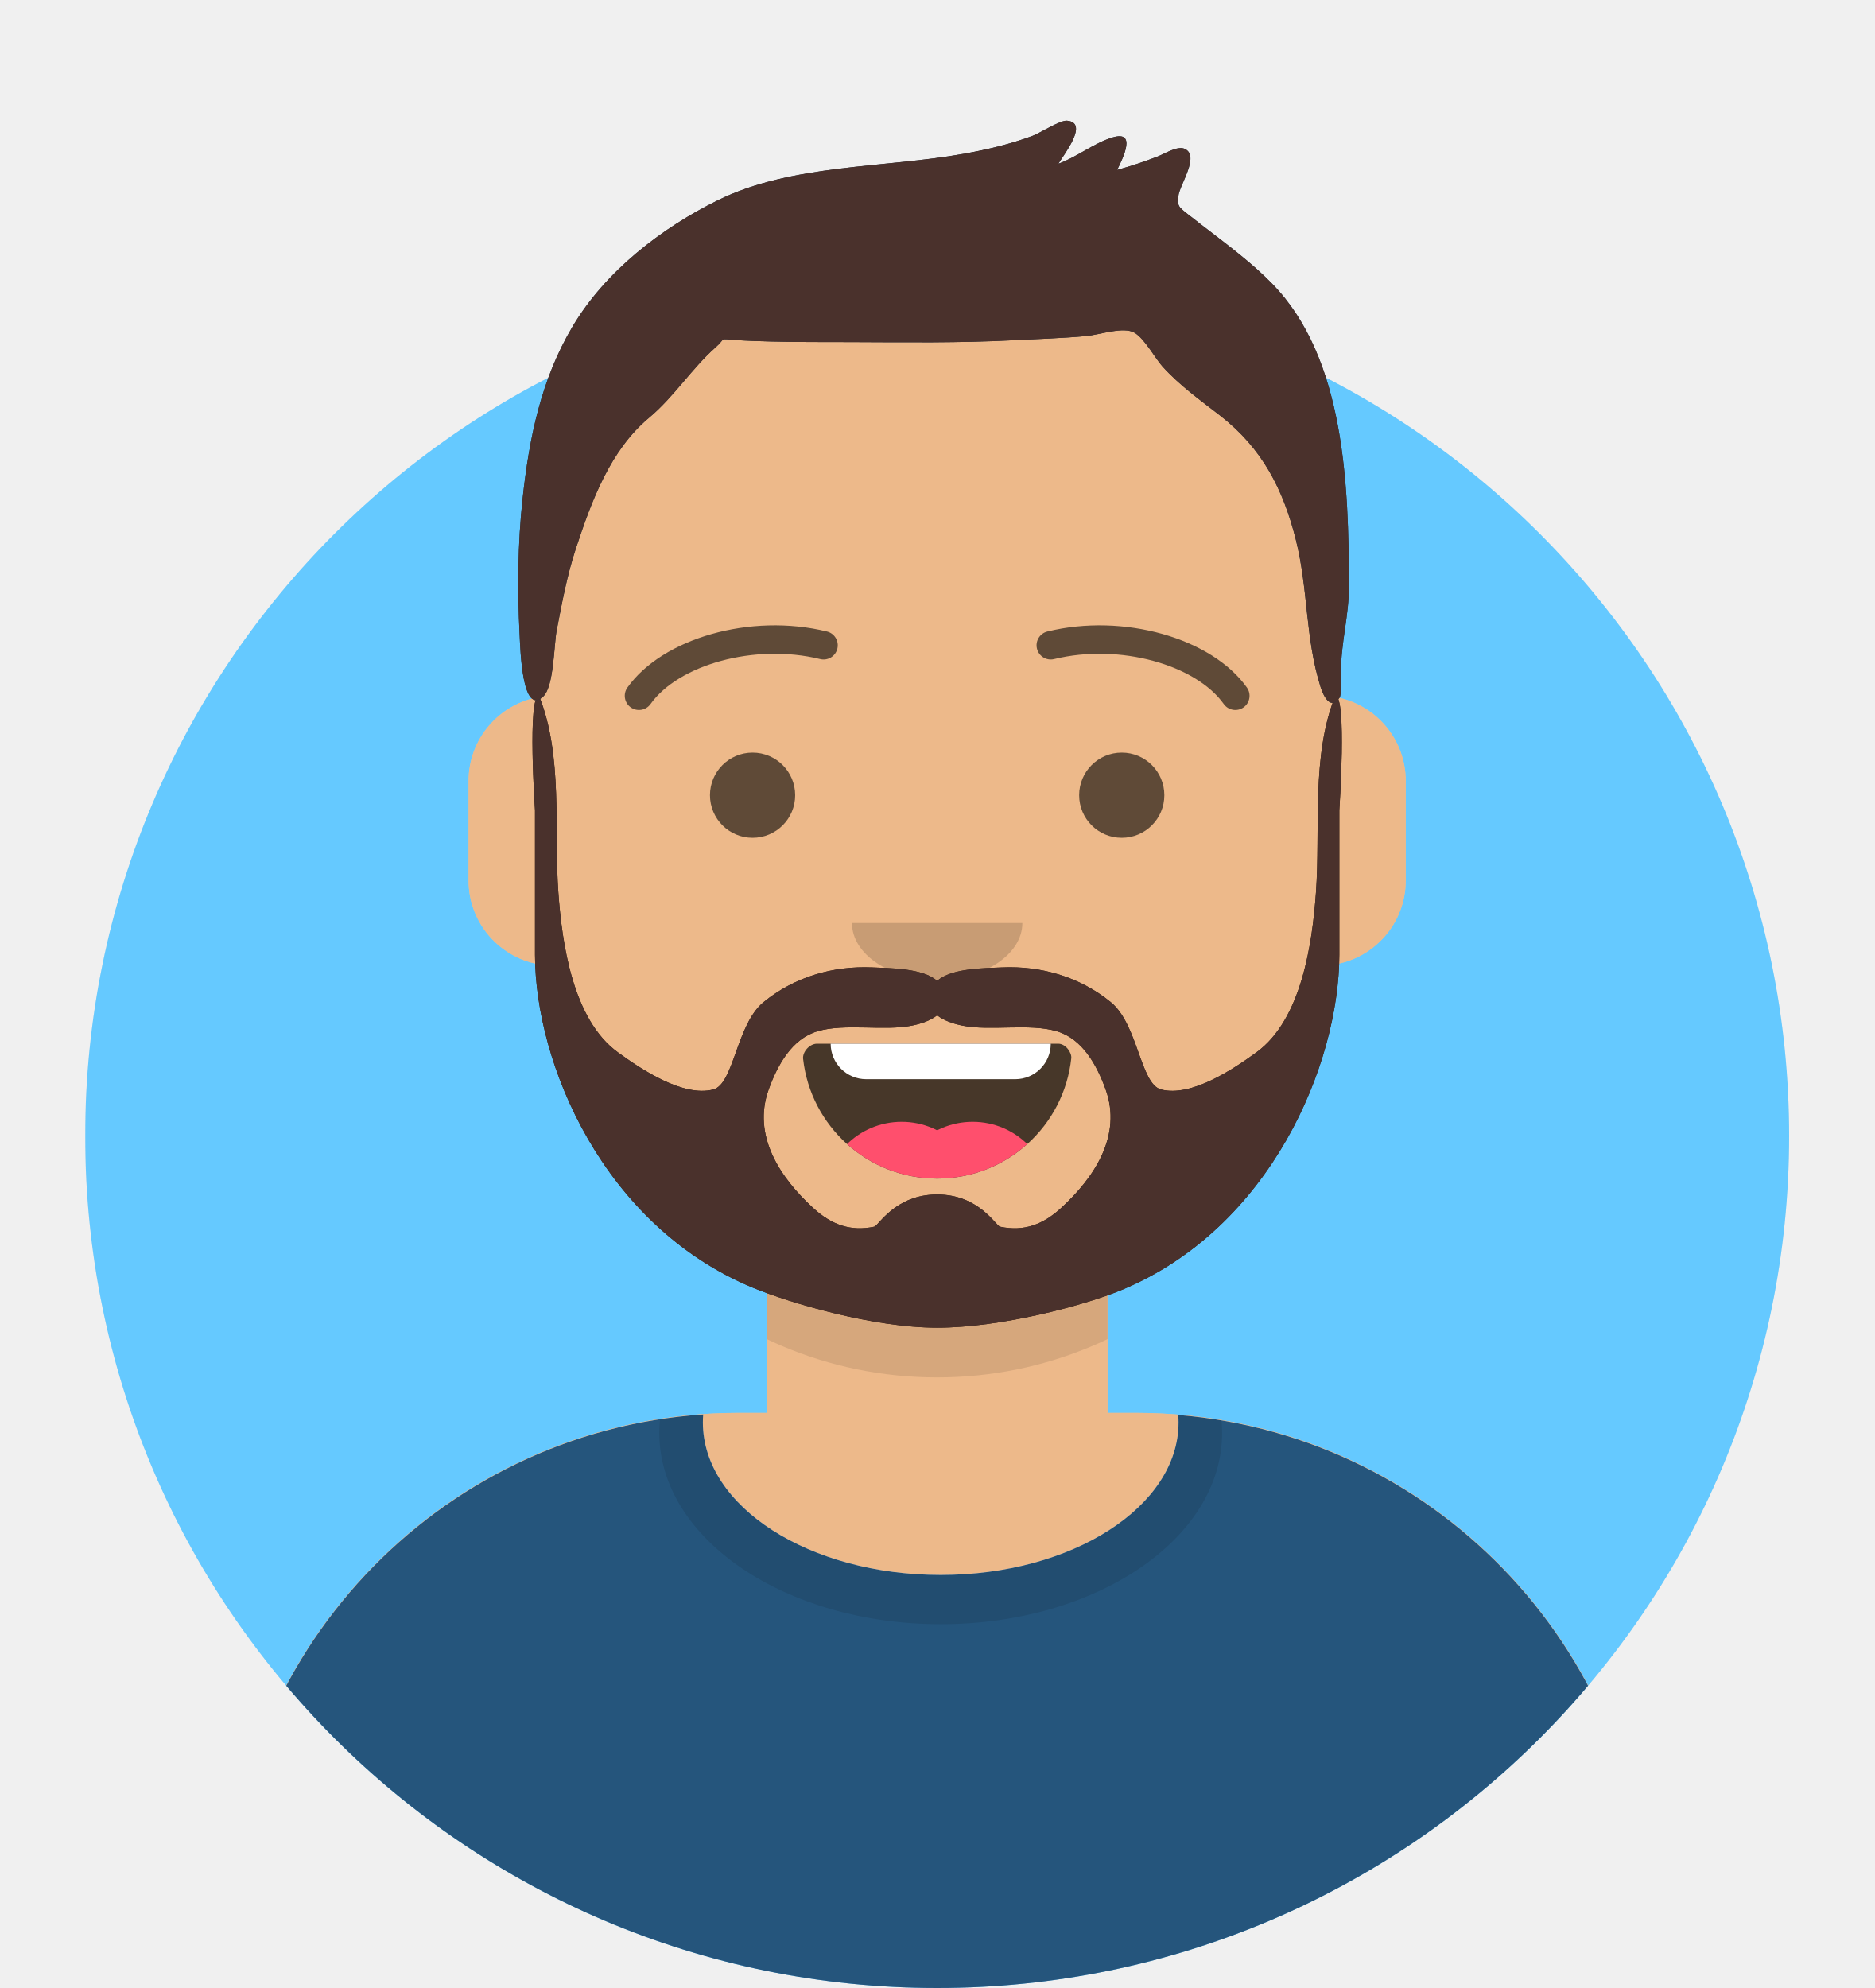
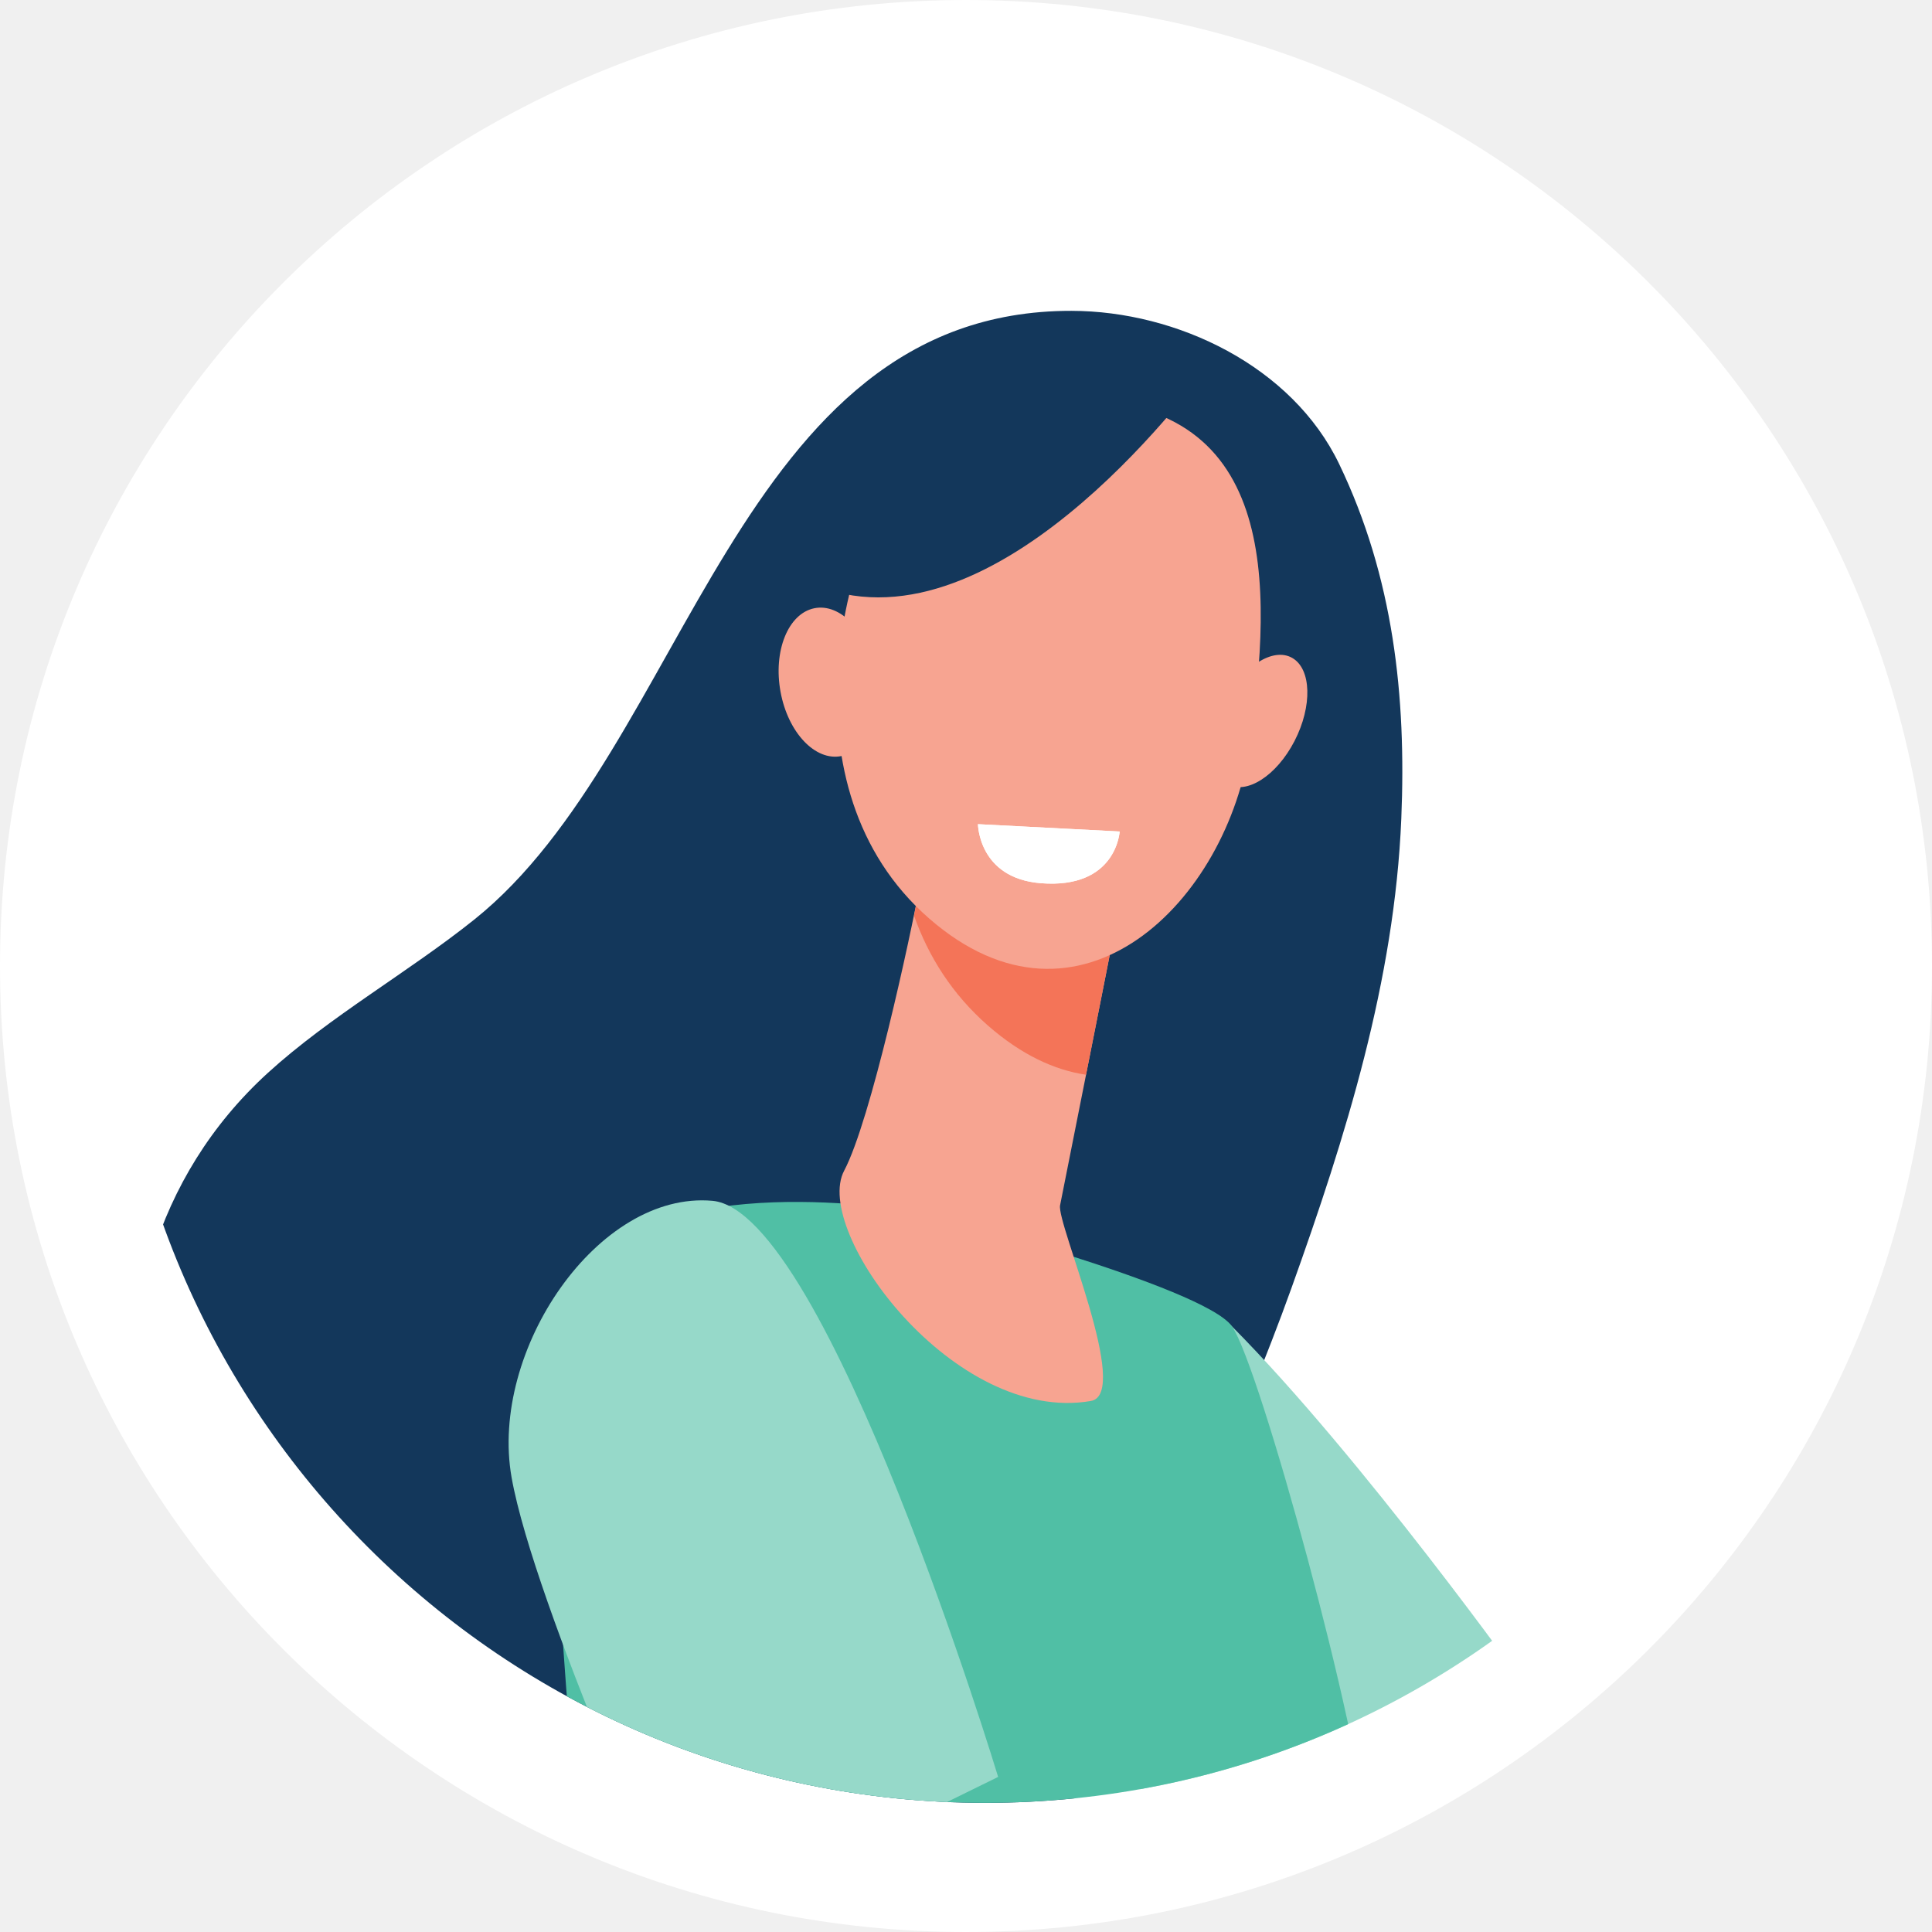
- <svg xmlns="http://www.w3.org/2000/svg" xmlns:xlink="http://www.w3.org/1999/xlink" width="264px" height="280px" viewBox="0 0 264 280" version="1.1">
+ <svg xmlns="http://www.w3.org/2000/svg" viewBox="0 0 400 400" width="400" height="400" preserveAspectRatio="xMidYMid meet" style="width: 100%; height: 100%; transform: translate3d(0px, 0px, 0px); content-visibility: visible;" id="Female Avatar">
  <defs>
-     <circle id="react-path-1" cx="120" cy="120" r="120" />
-     <path d="M12,160 C12,226.274 65.726,280 132,280 C198.274,280 252,226.274 252,160 L264,160 L264,-1.42108547e-14 L-3.19744231e-14,-1.42108547e-14 L-3.19744231e-14,160 L12,160 Z" id="react-path-2" />
-     <path d="M124,144.611 L124,163 L128,163 L128,163 C167.765,163 200,195.235 200,235 L200,244 L0,244 L0,235 C-4.86974701e-15,195.235 32.235,163 72,163 L72,163 L76,163 L76,144.611 C58.763,136.422 46.372,119.687 44.305,99.881 C38.48,99.058 34,94.052 34,88 L34,74 C34,68.054 38.325,63.118 44,62.166 L44,56 L44,56 C44,25.072 69.072,5.68137151e-15 100,0 L100,0 L100,0 C130.928,-5.68137151e-15 156,25.072 156,56 L156,62.166 C161.675,63.118 166,68.054 166,74 L166,88 C166,94.052 161.52,99.058 155.695,99.881 C153.628,119.687 141.237,136.422 124,144.611 Z" id="react-path-3" />
+     <clipPath id="__lottie_element_12569">
+       <rect width="400" height="400" x="0" y="0" />
+     </clipPath>
+     <clipPath id="__lottie_element_12574">
+       <path fill="#ffffff" clip-rule="nonzero" d=" M392.346,192.345 C392.346,298.575 306.231,384.691 200.001,384.691 C93.772,384.691 7.657,298.575 7.657,192.345 C7.657,86.117 93.772,0 200.001,0 C306.231,0 392.346,86.117 392.346,192.345" fill-opacity="1" />
+     </clipPath>
  </defs>
-   <g id="Avataaar" stroke="none" stroke-width="1" fill="none" fill-rule="evenodd">
-     <g transform="translate(-825, -1100)" id="Avataaar/Circle">
-       <g transform="translate(825, 1100)">
-         <g id="Circle" stroke-width="1" fill-rule="evenodd" transform="translate(12, 40)">
-           <mask id="react-mask-4" fill="white">
-             <use xlink:href="#react-path-1" />
-           </mask>
-           <use id="Circle-Background" fill="#E6E6E6" xlink:href="#react-path-1" />
-           <g id="Color/Palette/Blue-01" mask="url(#react-mask-4)" fill="#65C9FF">
-             <rect id="🖍Color" x="0" y="0" width="240" height="240" />
+   <g clip-path="url(#__lottie_element_12569)">
+     <g transform="matrix(1.21049,0,0,1.21049,200,200)" opacity="1" style="display: block;">
+       <g opacity="1" transform="matrix(1,0,0,1,0,0)">
+         <path fill="rgb(255,255,255)" fill-opacity="1" d=" M165.222,0 C165.222,91.249 91.249,165.222 -0.001,165.222 C-91.25,165.222 -165.222,91.249 -165.222,0 C-165.222,-91.249 -91.25,-165.222 -0.001,-165.222 C91.249,-165.222 165.222,-91.249 165.222,0z" />
+       </g>
+     </g>
+     <g clip-path="url(#__lottie_element_12574)" transform="matrix(0.94,0,0,0.94,16.00006,11.6514)" opacity="1" style="display: block;">
+       <g opacity="1" transform="matrix(1,0,0,1,1,3.174927)">
+         <g opacity="1" transform="matrix(1,0,0,1,0,0)">
+           <g opacity="1" transform="matrix(1,0,0,1,153.473,238.95)">
+             <path fill="rgb(19,55,91)" fill-opacity="1" d=" M137.149,-74.223 C138.264,-101.064 135.466,-127.338 123.46,-152.327 C113.127,-173.827 87.794,-186.026 64.479,-186.056 C-9.549,-186.151 -19.889,-89.73 -67.011,-52 C-81.41,-40.474 -98.896,-30.62 -112.521,-18.188 C-162.833,27.719 -144.332,111.079 -98.137,151.326 C-66.077,179.253 -12.224,197.67 27.288,175.836 C47.913,164.438 66.194,145.831 74.262,124.508 C85.663,93.851 101.689,60.596 112.949,29.198 C124.933,-4.219 135.67,-38.547 137.149,-74.223z" />
          </g>
-         </g>
-         <mask id="react-mask-5" fill="white">
-           <use xlink:href="#react-path-2" />
-         </mask>
-         <g id="Mask" />
-         <g id="Avataaar" stroke-width="1" fill-rule="evenodd" mask="url(#react-mask-5)">
-           <g id="Body" transform="translate(32, 36)">
-             <mask id="react-mask-6" fill="white">
-               <use xlink:href="#react-path-3" />
-             </mask>
-             <use fill="#D0C6AC" xlink:href="#react-path-3" />
-             <g id="Skin/👶🏽-03-Brown" mask="url(#react-mask-6)" fill="#EDB98A">
-               <g transform="translate(0, 0)" id="Color">
-                 <rect x="0" y="0" width="264" height="280" />
-               </g>
-             </g>
-             <path d="M156,79 L156,102 C156,132.928 130.928,158 100,158 C69.072,158 44,132.928 44,102 L44,79 L44,94 C44,124.928 69.072,150 100,150 C130.928,150 156,124.928 156,94 L156,79 Z" id="Neck-Shadow" fill-opacity="0.1" fill="#000000" mask="url(#react-mask-6)" />
+           <g opacity="1" transform="matrix(1,0,0,1,254.314,342.526)">
+             <path fill="rgb(150,217,201)" fill-opacity="1" d=" M10.01,69.477 C10.01,69.477 -45.278,12.786 -59.505,-11.844 C-73.732,-36.473 -49.817,-20.438 -25.388,-26.918 C-16.137,-29.372 -18.477,-83.582 -0.989,-65.961 C27.701,-37.053 63.77,13.499 63.77,13.499 C63.77,13.499 10.01,69.477 10.01,69.477z" />
          </g>
-           <g id="Clothing/Shirt-Crew-Neck" transform="translate(0, 170)">
-             <defs>
-               <path d="M165.96,29.295 C202.936,32.325 232,63.294 232,101.052 L232,110 L32,110 L32,101.052 C32,62.953 61.592,31.765 99.045,29.22 C99.015,29.593 99,29.969 99,30.348 C99,42.211 113.998,51.828 132.5,51.828 C151.002,51.828 166,42.211 166,30.348 C166,29.995 165.987,29.644 165.96,29.295 Z" id="react-path-353" />
-             </defs>
-             <mask id="react-mask-354" fill="white">
-               <use xlink:href="#react-path-353" />
-             </mask>
-             <use id="Clothes" fill="#E6E6E6" fill-rule="evenodd" xlink:href="#react-path-353" />
-             <g id="Color/Palette/Gray-01" mask="url(#react-mask-354)" fill-rule="evenodd" fill="#25557C">
-               <rect id="🖍Color" x="0" y="0" width="264" height="110" />
-             </g>
-             <g id="Shadowy" opacity="0.6" stroke-width="1" fill-rule="evenodd" mask="url(#react-mask-354)" fill-opacity="0.16" fill="#000000">
-               <g transform="translate(92, 4)" id="Hola-👋🏼">
-                 <ellipse cx="40.5" cy="27.848" rx="39.635" ry="26.914" />
-               </g>
-             </g>
+           <g opacity="1" transform="matrix(1,0,0,1,192.819,418.77)">
+             <path fill="rgb(80,191,165)" fill-opacity="1" d=" M-7.099,-167.075 C-7.099,-167.075 -56.717,-176.87 -79.36,-157.953 C-102.003,-139.035 -74.509,29.152 -74.533,57.032 C-74.555,84.912 -90.08,157.73 -90.08,157.73 C-90.08,157.73 60.306,190.008 84.192,148.155 C84.192,148.155 90.989,-11.307 89.977,-31.361 C88.965,-51.413 66.668,-133.422 60.506,-142.205 C54.341,-150.986 -7.099,-167.075 -7.099,-167.075z" />
          </g>
-           <g id="Face" transform="translate(76, 82)" fill="#000000">
-             <g id="Mouth/Smile" transform="translate(2, 52)">
-               <defs>
-                 <path d="M35.118,15.128 C36.176,24.62 44.226,32 54,32 C63.804,32 71.874,24.574 72.892,15.04 C72.974,14.273 72.117,13 71.043,13 C56.149,13 44.738,13 37.087,13 C36.007,13 35.012,14.178 35.118,15.128 Z" id="react-path-371" />
-               </defs>
-               <mask id="react-mask-372" fill="white">
-                 <use xlink:href="#react-path-371" />
-               </mask>
-               <use id="Mouth" fill-opacity="0.7" fill="#000000" fill-rule="evenodd" xlink:href="#react-path-371" />
-               <rect id="Teeth" fill="#FFFFFF" fill-rule="evenodd" mask="url(#react-mask-372)" x="39" y="2" width="31" height="16" rx="5" />
-               <g id="Tongue" stroke-width="1" fill-rule="evenodd" mask="url(#react-mask-372)" fill="#FF4F6D">
-                 <g transform="translate(38, 24)">
-                   <circle cx="11" cy="11" r="11" />
-                   <circle cx="21" cy="11" r="11" />
-                 </g>
-               </g>
-             </g>
-             <g id="Nose/Default" transform="translate(28, 40)" fill-opacity="0.16">
-               <path d="M16,8 C16,12.418 21.373,16 28,16 L28,16 C34.627,16 40,12.418 40,8" id="Nose" />
-             </g>
-             <g id="Eyes/Default-😀" transform="translate(0, 8)" fill-opacity="0.6">
-               <circle id="Eye" cx="30" cy="22" r="6" />
-               <circle id="Eye" cx="82" cy="22" r="6" />
-             </g>
-             <g id="Eyebrow/Outline/Default" fill-opacity="0.6">
-               <g id="I-Browse" transform="translate(12, 6)">
-                 <path d="M3.63,11.159 C7.545,5.65 18.278,2.561 27.523,4.831 C28.596,5.095 29.679,4.439 29.942,3.366 C30.206,2.293 29.55,1.21 28.477,0.947 C17.74,-1.69 5.312,1.887 0.37,8.841 C-0.27,9.742 -0.059,10.99 0.841,11.63 C1.742,12.27 2.99,12.059 3.63,11.159 Z" id="Eyebrow" fill-rule="nonzero" />
-                 <path d="M61.63,11.159 C65.545,5.65 76.278,2.561 85.523,4.831 C86.596,5.095 87.679,4.439 87.942,3.366 C88.206,2.293 87.55,1.21 86.477,0.947 C75.74,-1.69 63.312,1.887 58.37,8.841 C57.73,9.742 57.941,10.99 58.841,11.63 C59.742,12.27 60.99,12.059 61.63,11.159 Z" id="Eyebrow" fill-rule="nonzero" transform="translate(73.00015, 6.039198) scale(-1, 1) translate(-73.00015, -6.039198) " />
-               </g>
-             </g>
+           <g opacity="1" transform="matrix(1,0,0,1,198.72,233.631)">
+             <path fill="rgb(247,164,145)" fill-opacity="1" d=" M-13.312,-58.685 C-13.312,-58.685 -13.574,-57.202 -14.043,-54.677 C-16.294,-42.567 -24.958,-2.394 -30.813,8.65 C-37.89,21.998 -6.593,64.566 23.53,59.371 C32.496,57.825 15.952,20.258 16.746,16.279 C18.269,8.661 20.331,-1.73 22.443,-12.384 C23.634,-18.396 24.843,-24.491 25.975,-30.217 C29.197,-46.495 31.825,-59.808 31.825,-59.808 C31.825,-59.808 -13.312,-58.685 -13.312,-58.685z" />
          </g>
-           <g id="Top" stroke-width="1" fill-rule="evenodd">
-             <defs>
-               <rect id="react-path-361" x="0" y="0" width="264" height="280" />
-               <path d="M180.15,39.92 C177.39,37.1 174.186,34.707 171.069,32.307 C170.382,31.777 169.683,31.261 169.011,30.712 C168.858,30.587 167.292,29.466 167.105,29.053 C166.654,28.06 166.915,28.833 166.977,27.649 C167.056,26.151 170.111,21.919 167.831,20.949 C166.828,20.522 165.04,21.658 164.078,22.033 C162.196,22.767 160.292,23.393 158.347,23.933 C159.279,22.076 161.055,18.359 157.716,19.354 C155.114,20.129 152.69,22.122 150.076,23.059 C150.941,21.642 154.4,17.248 151.274,17.002 C150.302,16.926 147.471,18.75 146.424,19.14 C143.287,20.305 140.083,21.059 136.79,21.653 C125.592,23.671 112.497,23.095 102.137,28.193 C94.149,32.124 86.263,38.222 81.648,45.988 C77.201,53.473 75.538,61.664 74.607,70.241 C73.924,76.536 73.868,83.043 74.188,89.36 C74.292,91.43 74.525,100.971 77.532,98.081 C79.03,96.642 79.019,90.828 79.396,88.86 C80.147,84.945 80.87,81.013 82.122,77.223 C84.328,70.544 86.931,63.43 92.427,58.83 C95.954,55.878 98.431,51.889 101.806,48.911 C103.322,47.574 102.165,47.713 104.603,47.889 C106.241,48.006 107.885,48.051 109.526,48.094 C113.322,48.193 117.124,48.168 120.921,48.181 C128.568,48.209 136.179,48.317 143.819,47.916 C147.214,47.739 150.618,47.642 154.004,47.328 C155.895,47.153 159.251,45.941 160.808,46.867 C162.233,47.714 163.713,50.482 164.736,51.615 C167.154,54.294 170.036,56.339 172.862,58.535 C178.757,63.115 181.732,68.867 183.523,76.023 C185.306,83.153 184.806,89.768 187.013,96.785 C187.402,98.018 188.429,100.145 189.695,98.239 C189.93,97.885 189.87,95.939 189.87,94.819 C189.87,90.3 191.014,86.908 191,82.359 C190.944,68.527 190.496,50.491 180.15,39.92 Z" id="react-path-360" />
-               <filter x="-0.8%" y="-2.0%" width="101.5%" height="108.0%" filterUnits="objectBoundingBox" id="react-filter-357">
-                 <feOffset dx="0" dy="2" in="SourceAlpha" result="shadowOffsetOuter1" />
-                 <feColorMatrix values="0 0 0 0 0   0 0 0 0 0   0 0 0 0 0  0 0 0 0.16 0" type="matrix" in="shadowOffsetOuter1" result="shadowMatrixOuter1" />
-                 <feMerge>
-                   <feMergeNode in="shadowMatrixOuter1" />
-                   <feMergeNode in="SourceGraphic" />
-                 </feMerge>
-               </filter>
-             </defs>
-             <mask id="react-mask-359" fill="white">
-               <use xlink:href="#react-path-361" />
-             </mask>
-             <g id="Mask" />
-             <g id="Top/Short-Hair/Short-Flat" mask="url(#react-mask-359)">
-               <g transform="translate(-1, 0)">
-                 <g id="Facial-Hair/Beard-Light" transform="translate(49, 72)">
-                   <defs>
-                     <path d="M101.428,98.169 C98.915,100.463 96.237,101.494 92.853,100.773 C92.271,100.649 89.896,96.235 84,96.235 C78.103,96.235 75.729,100.649 75.147,100.773 C71.762,101.494 69.085,100.463 66.571,98.169 C61.846,93.856 57.917,87.908 60.278,81.419 C61.508,78.037 63.51,74.324 67.151,73.246 C71.038,72.096 76.497,73.244 80.415,72.458 C81.684,72.204 83.071,71.751 84,71 C84.929,71.751 86.316,72.204 87.585,72.458 C91.503,73.244 96.961,72.096 100.849,73.246 C104.49,74.324 106.491,78.037 107.722,81.419 C110.083,87.908 106.154,93.856 101.428,98.169 M140.081,26 C136.671,34.4 137.988,44.858 137.357,53.676 C136.844,60.843 135.337,71.586 128.973,76.215 C125.718,78.582 119.794,82.56 115.542,81.45 C112.615,80.686 112.302,72.29 108.455,69.147 C104.092,65.582 98.643,64.016 93.149,64.258 C90.779,64.362 85.984,64.337 84,66.16 C82.016,64.337 77.222,64.362 74.851,64.258 C69.357,64.016 63.908,65.582 59.545,69.147 C55.698,72.29 55.386,80.686 52.458,81.45 C48.206,82.56 42.282,78.582 39.027,76.215 C32.662,71.586 31.156,60.843 30.643,53.676 C30.012,44.858 31.329,34.4 27.919,26 C26.26,26 27.354,42.129 27.354,42.129 L27.354,62.485 C27.386,77.773 36.935,100.655 58.108,109.393 C63.286,111.53 75.015,115 84,115 C92.985,115 104.714,111.86 109.892,109.723 C131.065,100.986 140.614,77.773 140.646,62.485 L140.646,42.129 C140.646,42.129 141.74,26 140.081,26" id="react-path-363" />
-                   </defs>
-                   <mask id="react-mask-362" fill="white">
-                     <use xlink:href="#react-path-363" />
-                   </mask>
-                   <use id="Lite-Beard" fill="#331B0C" fill-rule="evenodd" xlink:href="#react-path-363" />
-                   <g id="Color/Hair/Brown" mask="url(#react-mask-362)" fill="#4A312C">
-                     <g transform="translate(-32, 0)" id="Color">
-                       <rect x="0" y="0" width="264" height="244" />
-                     </g>
-                   </g>
-                 </g>
-                 <mask id="react-mask-358" fill="white">
-                   <use xlink:href="#react-path-360" />
-                 </mask>
-                 <use id="Short-Hair" stroke="none" fill="#1F3140" fill-rule="evenodd" xlink:href="#react-path-360" />
-                 <g id="Skin/👶🏽-03-Brown" mask="url(#react-mask-358)" fill="#4A312C">
-                   <g transform="translate(0, 0) " id="Color">
-                     <rect x="0" y="0" width="264" height="280" />
-                   </g>
-                 </g>
-               </g>
-             </g>
+           <g opacity="1" transform="matrix(1,0,0,1,206.926,197.485)">
+             <path fill="rgb(244,116,88)" fill-opacity="1" d=" M-22.249,-18.531 C-21.78,-21.056 -21.518,-22.539 -21.518,-22.539 C-21.518,-22.539 23.619,-23.662 23.619,-23.662 C23.619,-23.662 20.991,-10.349 17.769,5.929 C16.641,11.625 15.441,17.683 14.256,23.662 C7.289,22.638 0.006,19.256 -7.293,12.879 C-15.253,5.926 -20.469,-2.43 -23.619,-11.351 C-23.063,-14.2 -22.598,-16.653 -22.249,-18.531z" />
+           </g>
+           <g opacity="1" transform="matrix(1,0,0,1,212.984,135.129)">
+             <path fill="rgb(247,164,145)" fill-opacity="1" d=" M2.804,-62.574 C2.804,-62.574 -18.473,-65.028 -31.808,-47.814 C-45.143,-30.602 -59.518,22.63 -26.389,51.572 C6.74,80.512 39.469,47.753 44.325,13.019 C49.176,-21.714 51.063,-63.828 2.804,-62.574z" />
+           </g>
+           <g opacity="1" transform="matrix(1,0,0,1,207.924,88.034)">
+             <path fill="rgb(19,55,91)" fill-opacity="1" d=" M41.03,-24.222 C41.03,-24.222 -0.444,35.204 -39.93,27.238 C-39.93,27.238 -41.03,1.886 -41.03,1.886 C-41.03,1.886 -37.389,-7.715 -37.389,-7.715 C-37.389,-7.715 -17.379,-20.563 -17.379,-20.563 C-17.379,-20.563 15.132,-27.973 15.132,-27.973 C15.132,-27.973 41.03,-24.222 41.03,-24.222z" />
+           </g>
+           <g opacity="1" transform="matrix(1,0,0,1,259.443,143.231)">
+             <path fill="rgb(247,164,145)" fill-opacity="1" d=" M7.665,4.403 C3.712,12.075 -2.926,16.322 -7.16,13.89 C-11.392,11.459 -11.619,3.269 -7.666,-4.403 C-3.711,-12.073 2.926,-16.322 7.158,-13.89 C11.392,-11.46 11.62,-3.269 7.665,4.403z" />
+           </g>
+           <g opacity="1" transform="matrix(1,0,0,1,164.32,134.678)">
+             <path fill="rgb(247,164,145)" fill-opacity="1" d=" M10.423,-2.137 C12.076,6.854 8.75,15.097 2.993,16.276 C-2.761,17.457 -8.77,11.127 -10.423,2.137 C-12.077,-6.853 -8.752,-15.096 -2.993,-16.277 C2.762,-17.457 8.77,-11.125 10.423,-2.137z" />
+           </g>
+           <g opacity="1" transform="matrix(1,0,0,1,212.984,172.507)">
+             <path fill="rgb(255,255,255)" fill-opacity="1" d=" M15.605,-4.934 C15.605,-4.934 -15.605,-6.55 -15.605,-6.55 C-15.605,-6.55 -15.5,5.342 -1.794,6.45 C14.916,7.799 15.605,-4.934 15.605,-4.934z" />
+           </g>
+           <g opacity="1" transform="matrix(1,0,0,1,212.984,172.507)">
+             <path fill="rgb(255,255,255)" fill-opacity="1" d=" M15.605,-4.934 C15.605,-4.934 -15.605,-6.55 -15.605,-6.55 C-15.605,-6.55 -15.5,5.342 -1.794,6.45 C14.916,7.799 15.605,-4.934 15.605,-4.934z" />
+           </g>
+           <g opacity="1" transform="matrix(1,0,0,1,147.914,329.415)">
+             <path fill="rgb(150,217,201)" fill-opacity="1" d=" M-15.755,80.603 C-15.755,80.603 -48.316,8.42 -53.259,-19.591 C-58.202,-47.6 -34.172,-82.765 -9.001,-80.499 C16.17,-78.231 53.91,46.392 53.91,46.392 C53.91,46.392 -15.755,80.603 -15.755,80.603z" />
          </g>
        </g>
      </g>
    </g>
  </g>
</svg>
